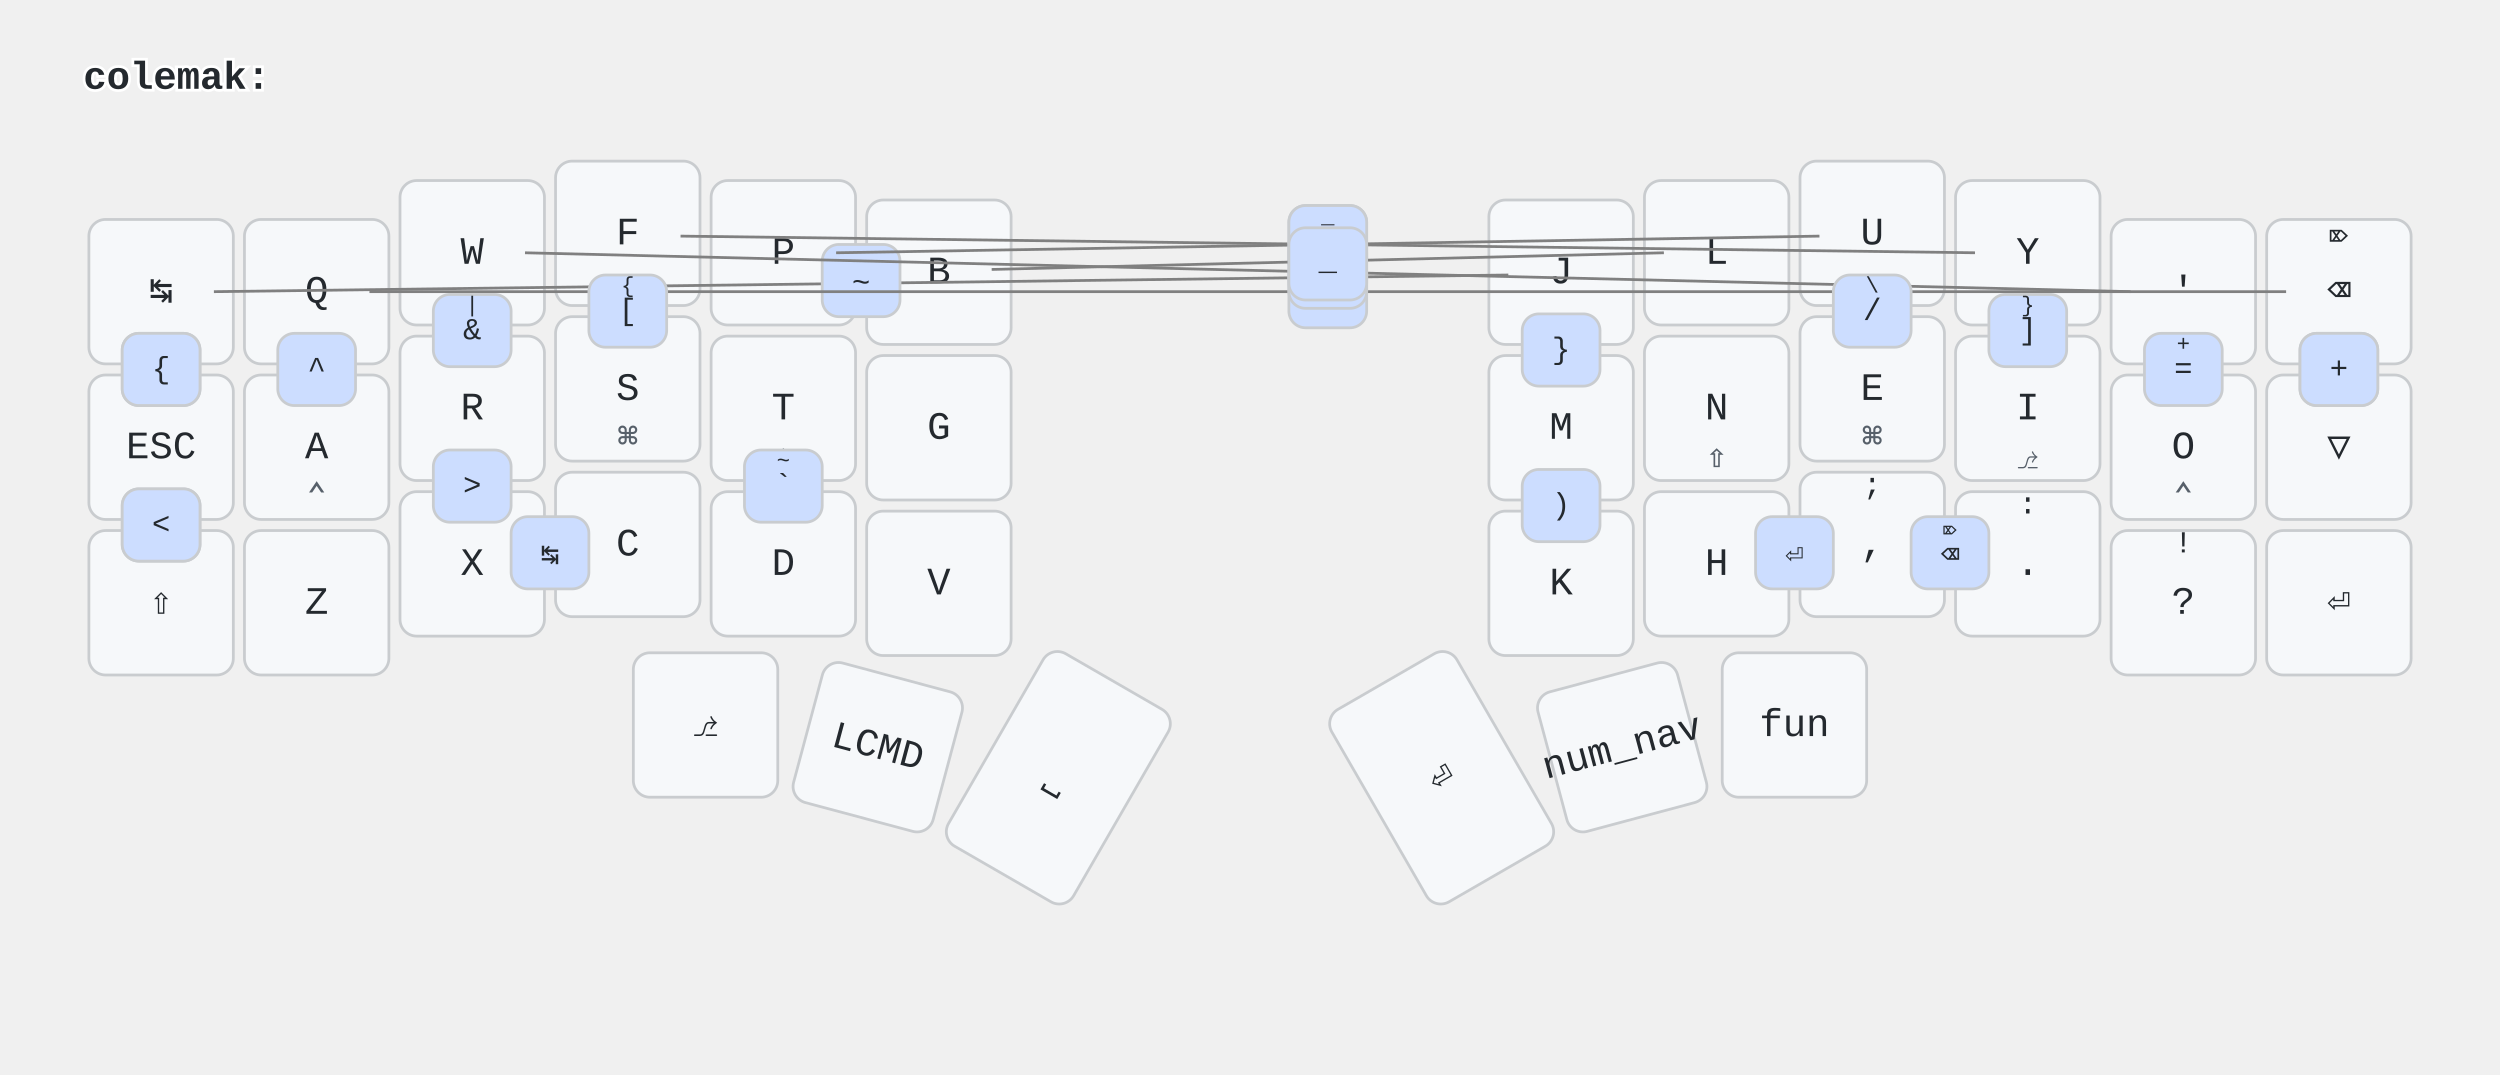
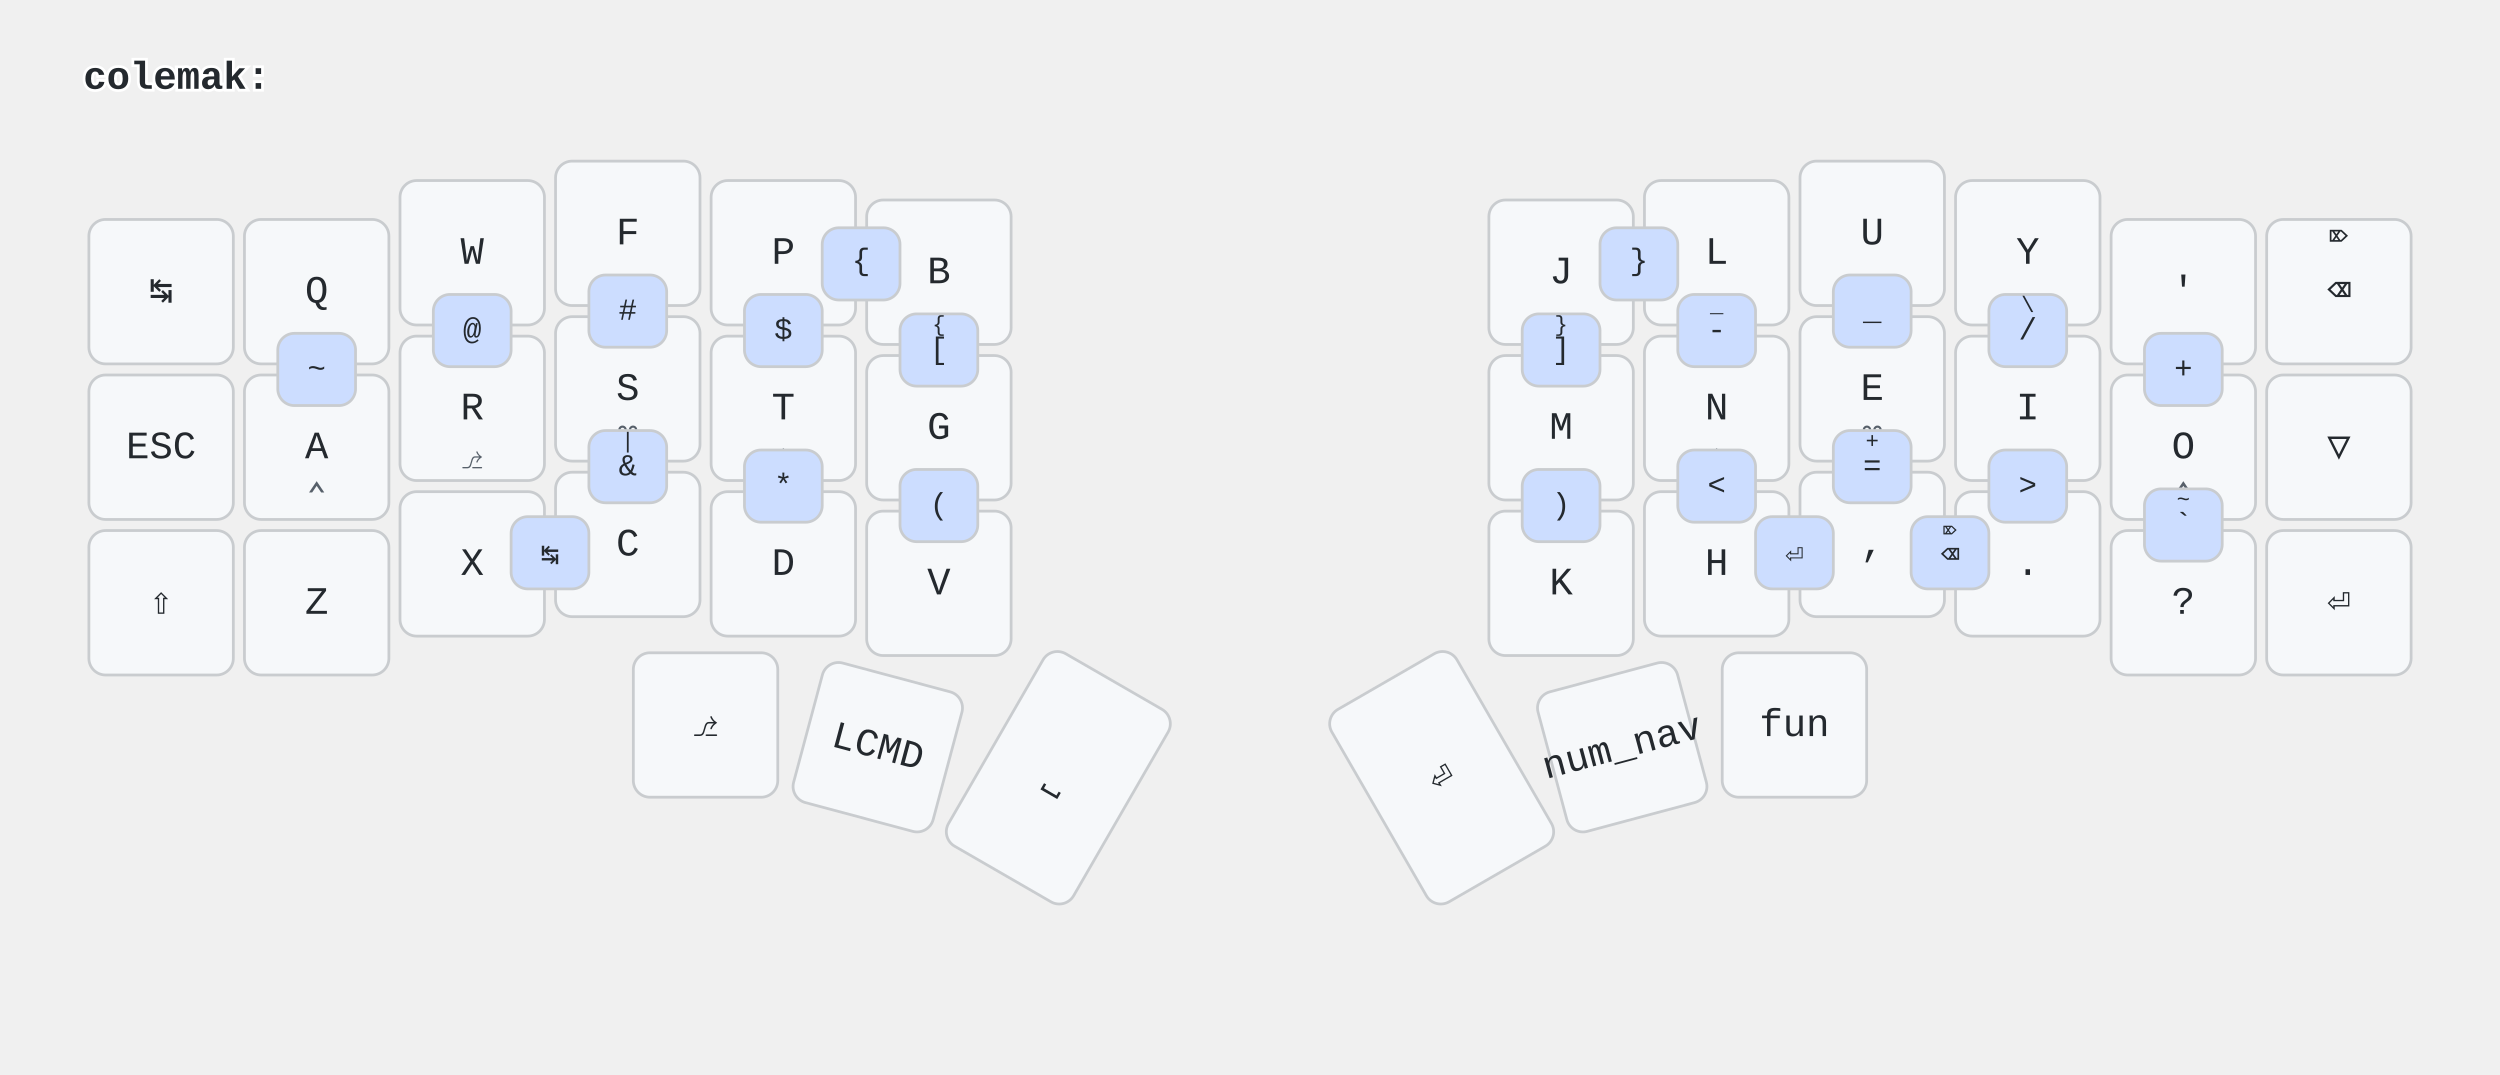
<svg xmlns="http://www.w3.org/2000/svg" width="900" height="387" viewBox="0 0 900 387" class="keymap">
  <style>/* font and background color specifications */
svg {
    font-family: SFMono-Regular,Consolas,Liberation Mono,Menlo,monospace;
    font-size: 14px;
    font-kerning: normal;
    text-rendering: optimizeLegibility;
    fill: #24292e;
}

/* default key styling */
rect {
    fill: #f6f8fa;
    stroke: #c9cccf;
    stroke-width: 1;
}

/* color accent for combo boxes */
rect.combo {
    fill: #cdf;
}

/* color accent for held keys */
rect.held, rect.combo.held {
    fill: #fdd;
}

/* color accent for ghost (optional) keys */
rect.ghost, rect.combo.ghost {
    fill: #ddd;
}

text {
    text-anchor: middle;
    dominant-baseline: middle;
}

/* styling for layer labels */
text.label {
    font-weight: bold;
    text-anchor: start;
    stroke: white;
    stroke-width: 2;
    paint-order: stroke;
}

/* styling for combo tap, and key hold/shifted label text */
text.combo, text.hold, text.shifted {
    font-size: 11px;
}

text.hold {
    text-anchor: middle;
    dominant-baseline: text-after-edge;
    font-size: 12px;
    font-weight: 600;
    fill: #57606a;
}

text.shifted {
    text-anchor: middle;
    dominant-baseline: hanging;
}

/* styling for hold/shifted label text in combo box */
text.combo.hold, text.combo.shifted {
    font-size: 8px;
}

/* styling for combo dendrons */
path {
    stroke-width: 1;
    stroke: gray;
    fill: none;
}
</style>
  <g transform="translate(30, 0)" class="layer-colemak">
    <text x="0" y="28" class="label" id="colemak">colemak:</text>
    <g transform="translate(0, 56)">
      <g transform="translate(28, 49)" class="key keypos-0">
        <rect rx="6" ry="6" x="-26" y="-26" width="52" height="52" class="key" />
        <text x="0" y="0" class="key tap">↹</text>
      </g>
      <g transform="translate(84, 49)" class="key keypos-1">
        <rect rx="6" ry="6" x="-26" y="-26" width="52" height="52" class="key" />
        <text x="0" y="0" class="key tap">Q</text>
      </g>
      <g transform="translate(140, 35)" class="key keypos-2">
        <rect rx="6" ry="6" x="-26" y="-26" width="52" height="52" class="key" />
        <text x="0" y="0" class="key tap">W</text>
      </g>
      <g transform="translate(196, 28)" class="key keypos-3">
        <rect rx="6" ry="6" x="-26" y="-26" width="52" height="52" class="key" />
        <text x="0" y="0" class="key tap">F</text>
      </g>
      <g transform="translate(252, 35)" class="key keypos-4">
        <rect rx="6" ry="6" x="-26" y="-26" width="52" height="52" class="key" />
        <text x="0" y="0" class="key tap">P</text>
      </g>
      <g transform="translate(308, 42)" class="key keypos-5">
        <rect rx="6" ry="6" x="-26" y="-26" width="52" height="52" class="key" />
        <text x="0" y="0" class="key tap">B</text>
      </g>
      <g transform="translate(532, 42)" class="key keypos-6">
        <rect rx="6" ry="6" x="-26" y="-26" width="52" height="52" class="key" />
        <text x="0" y="0" class="key tap">J</text>
      </g>
      <g transform="translate(588, 35)" class="key keypos-7">
        <rect rx="6" ry="6" x="-26" y="-26" width="52" height="52" class="key" />
        <text x="0" y="0" class="key tap">L</text>
      </g>
      <g transform="translate(644, 28)" class="key keypos-8">
        <rect rx="6" ry="6" x="-26" y="-26" width="52" height="52" class="key" />
        <text x="0" y="0" class="key tap">U</text>
      </g>
      <g transform="translate(700, 35)" class="key keypos-9">
        <rect rx="6" ry="6" x="-26" y="-26" width="52" height="52" class="key" />
        <text x="0" y="0" class="key tap">Y</text>
      </g>
      <g transform="translate(756, 49)" class="key keypos-10">
        <rect rx="6" ry="6" x="-26" y="-26" width="52" height="52" class="key" />
        <text x="0" y="0" class="key tap">'</text>
      </g>
      <g transform="translate(812, 49)" class="key keypos-11">
        <rect rx="6" ry="6" x="-26" y="-26" width="52" height="52" class="key" />
        <text x="0" y="0" class="key tap">⌫</text>
        <text x="0" y="-24" class="key shifted">⌦</text>
      </g>
      <g transform="translate(28, 105)" class="key keypos-12">
        <rect rx="6" ry="6" x="-26" y="-26" width="52" height="52" class="key" />
        <text x="0" y="0" class="key tap">ESC</text>
      </g>
      <g transform="translate(84, 105)" class="key keypos-13">
        <rect rx="6" ry="6" x="-26" y="-26" width="52" height="52" class="key" />
        <text x="0" y="0" class="key tap">A</text>
        <text x="0" y="24" class="key hold">⌃</text>
      </g>
      <g transform="translate(140, 91)" class="key keypos-14">
        <rect rx="6" ry="6" x="-26" y="-26" width="52" height="52" class="key" />
        <text x="0" y="0" class="key tap">R</text>
        <text x="0" y="24" class="key hold">⎇</text>
      </g>
      <g transform="translate(196, 84)" class="key keypos-15">
        <rect rx="6" ry="6" x="-26" y="-26" width="52" height="52" class="key" />
        <text x="0" y="0" class="key tap">S</text>
        <text x="0" y="24" class="key hold">⌘</text>
      </g>
      <g transform="translate(252, 91)" class="key keypos-16">
        <rect rx="6" ry="6" x="-26" y="-26" width="52" height="52" class="key" />
        <text x="0" y="0" class="key tap">T</text>
        <text x="0" y="24" class="key hold">⇧</text>
      </g>
      <g transform="translate(308, 98)" class="key keypos-17">
        <rect rx="6" ry="6" x="-26" y="-26" width="52" height="52" class="key" />
        <text x="0" y="0" class="key tap">G</text>
      </g>
      <g transform="translate(532, 98)" class="key keypos-18">
        <rect rx="6" ry="6" x="-26" y="-26" width="52" height="52" class="key" />
        <text x="0" y="0" class="key tap">M</text>
      </g>
      <g transform="translate(588, 91)" class="key keypos-19">
        <rect rx="6" ry="6" x="-26" y="-26" width="52" height="52" class="key" />
        <text x="0" y="0" class="key tap">N</text>
        <text x="0" y="24" class="key hold">⇧</text>
      </g>
      <g transform="translate(644, 84)" class="key keypos-20">
        <rect rx="6" ry="6" x="-26" y="-26" width="52" height="52" class="key" />
        <text x="0" y="0" class="key tap">E</text>
        <text x="0" y="24" class="key hold">⌘</text>
      </g>
      <g transform="translate(700, 91)" class="key keypos-21">
        <rect rx="6" ry="6" x="-26" y="-26" width="52" height="52" class="key" />
        <text x="0" y="0" class="key tap">I</text>
        <text x="0" y="24" class="key hold">⎇</text>
      </g>
      <g transform="translate(756, 105)" class="key keypos-22">
        <rect rx="6" ry="6" x="-26" y="-26" width="52" height="52" class="key" />
        <text x="0" y="0" class="key tap">O</text>
        <text x="0" y="24" class="key hold">⌃</text>
      </g>
      <g transform="translate(812, 105)" class="key trans keypos-23">
        <rect rx="6" ry="6" x="-26" y="-26" width="52" height="52" class="key trans" />
        <text x="0" y="0" class="key trans tap">▽</text>
      </g>
      <g transform="translate(28, 161)" class="key keypos-24">
        <rect rx="6" ry="6" x="-26" y="-26" width="52" height="52" class="key" />
        <text x="0" y="0" class="key tap">⇧</text>
      </g>
      <g transform="translate(84, 161)" class="key keypos-25">
        <rect rx="6" ry="6" x="-26" y="-26" width="52" height="52" class="key" />
        <text x="0" y="0" class="key tap">Z</text>
      </g>
      <g transform="translate(140, 147)" class="key keypos-26">
        <rect rx="6" ry="6" x="-26" y="-26" width="52" height="52" class="key" />
        <text x="0" y="0" class="key tap">X</text>
      </g>
      <g transform="translate(196, 140)" class="key keypos-27">
        <rect rx="6" ry="6" x="-26" y="-26" width="52" height="52" class="key" />
        <text x="0" y="0" class="key tap">C</text>
      </g>
      <g transform="translate(252, 147)" class="key keypos-28">
        <rect rx="6" ry="6" x="-26" y="-26" width="52" height="52" class="key" />
        <text x="0" y="0" class="key tap">D</text>
      </g>
      <g transform="translate(308, 154)" class="key keypos-29">
        <rect rx="6" ry="6" x="-26" y="-26" width="52" height="52" class="key" />
        <text x="0" y="0" class="key tap">V</text>
      </g>
      <g transform="translate(532, 154)" class="key keypos-30">
        <rect rx="6" ry="6" x="-26" y="-26" width="52" height="52" class="key" />
        <text x="0" y="0" class="key tap">K</text>
      </g>
      <g transform="translate(588, 147)" class="key keypos-31">
        <rect rx="6" ry="6" x="-26" y="-26" width="52" height="52" class="key" />
        <text x="0" y="0" class="key tap">H</text>
      </g>
      <g transform="translate(644, 140)" class="key keypos-32">
        <rect rx="6" ry="6" x="-26" y="-26" width="52" height="52" class="key" />
        <text x="0" y="0" class="key tap">,</text>
        <text x="0" y="-24" class="key shifted">;</text>
      </g>
      <g transform="translate(700, 147)" class="key keypos-33">
        <rect rx="6" ry="6" x="-26" y="-26" width="52" height="52" class="key" />
        <text x="0" y="0" class="key tap">.</text>
        <text x="0" y="-24" class="key shifted">:</text>
      </g>
      <g transform="translate(756, 161)" class="key keypos-34">
        <rect rx="6" ry="6" x="-26" y="-26" width="52" height="52" class="key" />
        <text x="0" y="0" class="key tap">?</text>
        <text x="0" y="-24" class="key shifted">!</text>
      </g>
      <g transform="translate(812, 161)" class="key keypos-35">
        <rect rx="6" ry="6" x="-26" y="-26" width="52" height="52" class="key" />
        <text x="0" y="0" class="key tap">⏎</text>
      </g>
      <g transform="translate(224, 205)" class="key keypos-36">
        <rect rx="6" ry="6" x="-26" y="-26" width="52" height="52" class="key" />
        <text x="0" y="0" class="key tap">⎇</text>
      </g>
      <g transform="translate(286, 213) rotate(15.0)" class="key keypos-37">
        <rect rx="6" ry="6" x="-26" y="-26" width="52" height="52" class="key" />
        <text x="0" y="0" class="key tap">LCMD</text>
      </g>
      <g transform="translate(351, 224) rotate(30.0)" class="key keypos-38">
        <rect rx="6" ry="6" x="-26" y="-40" width="52" height="80" class="key" />
        <text x="0" y="0" class="key tap">⎵</text>
      </g>
      <g transform="translate(489, 224) rotate(-30.0)" class="key keypos-39">
        <rect rx="6" ry="6" x="-26" y="-40" width="52" height="80" class="key" />
        <text x="0" y="0" class="key tap">⏎</text>
      </g>
      <g transform="translate(554, 213) rotate(-15.0)" class="key keypos-40">
        <rect rx="6" ry="6" x="-26" y="-26" width="52" height="52" class="key" />
        <text x="0" y="0" class="key tap">num_nav</text>
      </g>
      <g transform="translate(616, 205)" class="key keypos-41">
        <rect rx="6" ry="6" x="-26" y="-26" width="52" height="52" class="key" />
        <text x="0" y="0" class="key tap">fun</text>
      </g>
      <g class="combo combopos-0">
-         <path d="M280,46 l-233,3" class="combo" />
-         <path d="M280,46 l233,-3" class="combo" />
-         <rect rx="6" ry="6" x="266" y="32" width="28" height="26" class="combo" />
-         <text x="280" y="46" class="combo tap">~</text>
+         <rect rx="6" ry="6" x="70" y="64" width="28" height="26" class="combo" />
+         <text x="84" y="77" class="combo tap">~</text>
      </g>
      <g class="combo combopos-1">
-         <path d="M448,49 l345,0" class="combo" />
-         <path d="M448,49 l-345,0" class="combo" />
-         <rect rx="6" ry="6" x="434" y="36" width="28" height="26" class="combo" />
-         <text x="448" y="49" class="combo tap">@</text>
+         <rect rx="6" ry="6" x="126" y="50" width="28" height="26" class="combo" />
+         <text x="140" y="63" class="combo tap">@</text>
      </g>
      <g class="combo combopos-2">
-         <path d="M448,42 l289,7" class="combo" />
-         <path d="M448,42 l-289,-7" class="combo" />
-         <rect rx="6" ry="6" x="434" y="29" width="28" height="26" class="combo" />
-         <text x="448" y="42" class="combo tap">#</text>
+         <rect rx="6" ry="6" x="182" y="43" width="28" height="26" class="combo" />
+         <text x="196" y="56" class="combo tap">#</text>
      </g>
      <g class="combo combopos-3">
-         <path d="M448,32 l233,3" class="combo" />
-         <path d="M448,32 l-233,-3" class="combo" />
-         <rect rx="6" ry="6" x="434" y="18" width="28" height="26" class="combo" />
-         <text x="448" y="32" class="combo tap">$</text>
+         <rect rx="6" ry="6" x="238" y="50" width="28" height="26" class="combo" />
+         <text x="252" y="63" class="combo tap">$</text>
      </g>
      <g class="combo combopos-4">
-         <rect rx="6" ry="6" x="14" y="64" width="28" height="26" class="combo" />
-         <text x="28" y="77" class="combo tap">%</text>
+         <rect rx="6" ry="6" x="182" y="99" width="28" height="26" class="combo" />
+         <text x="196" y="112" class="combo tap">&amp;</text>
+         <text x="196" y="101" class="combo shifted">|</text>
      </g>
      <g class="combo combopos-5">
-         <rect rx="6" ry="6" x="70" y="64" width="28" height="26" class="combo" />
-         <text x="84" y="77" class="combo tap">^</text>
+         <rect rx="6" ry="6" x="238" y="106" width="28" height="26" class="combo" />
+         <text x="252" y="119" class="combo tap">*</text>
      </g>
      <g class="combo combopos-6">
-         <rect rx="6" ry="6" x="126" y="50" width="28" height="26" class="combo" />
-         <text x="140" y="63" class="combo tap">&amp;</text>
-         <text x="140" y="52" class="combo shifted">|</text>
+         <rect rx="6" ry="6" x="266" y="26" width="28" height="26" class="combo" />
+         <text x="280" y="38" class="combo tap">{</text>
      </g>
      <g class="combo combopos-7">
-         <rect rx="6" ry="6" x="798" y="64" width="28" height="26" class="combo" />
-         <text x="812" y="77" class="combo tap">*</text>
+         <rect rx="6" ry="6" x="546" y="26" width="28" height="26" class="combo" />
+         <text x="560" y="38" class="combo tap">}</text>
      </g>
      <g class="combo combopos-8">
-         <rect rx="6" ry="6" x="14" y="64" width="28" height="26" class="combo" />
-         <text x="28" y="77" class="combo tap">{</text>
+         <rect rx="6" ry="6" x="294" y="57" width="28" height="26" class="combo" />
+         <text x="308" y="70" class="combo tap">[</text>
+         <text x="308" y="59" class="combo shifted">{</text>
      </g>
      <g class="combo combopos-9">
-         <rect rx="6" ry="6" x="182" y="43" width="28" height="26" class="combo" />
-         <text x="196" y="56" class="combo tap">[</text>
-         <text x="196" y="45" class="combo shifted">{</text>
+         <rect rx="6" ry="6" x="294" y="113" width="28" height="26" class="combo" />
+         <text x="308" y="126" class="combo tap">(</text>
      </g>
      <g class="combo combopos-10">
-         <rect rx="6" ry="6" x="14" y="120" width="28" height="26" class="combo" />
-         <text x="28" y="133" class="combo tap">(</text>
+         <rect rx="6" ry="6" x="518" y="57" width="28" height="26" class="combo" />
+         <text x="532" y="70" class="combo tap">]</text>
+         <text x="532" y="59" class="combo shifted">}</text>
      </g>
      <g class="combo combopos-11">
-         <rect rx="6" ry="6" x="518" y="57" width="28" height="26" class="combo" />
-         <text x="532" y="70" class="combo tap">}</text>
-       </g>
-       <g class="combo combopos-12">
-         <rect rx="6" ry="6" x="686" y="50" width="28" height="26" class="combo" />
-         <text x="700" y="63" class="combo tap">]</text>
-         <text x="700" y="52" class="combo shifted">}</text>
-       </g>
-       <g class="combo combopos-13">
        <rect rx="6" ry="6" x="518" y="113" width="28" height="26" class="combo" />
        <text x="532" y="126" class="combo tap">)</text>
      </g>
+       <g class="combo combopos-12">
+         <rect rx="6" ry="6" x="742" y="120" width="28" height="26" class="combo" />
+         <text x="756" y="133" class="combo tap">`</text>
+         <text x="756" y="122" class="combo shifted">~</text>
+       </g>
+       <g class="combo combopos-13">
+         <rect rx="6" ry="6" x="574" y="106" width="28" height="26" class="combo" />
+         <text x="588" y="119" class="combo tap">&lt;</text>
+       </g>
      <g class="combo combopos-14">
-         <rect rx="6" ry="6" x="238" y="106" width="28" height="26" class="combo" />
-         <text x="252" y="119" class="combo tap">`</text>
-         <text x="252" y="108" class="combo shifted">~</text>
+         <rect rx="6" ry="6" x="686" y="106" width="28" height="26" class="combo" />
+         <text x="700" y="119" class="combo tap">&gt;</text>
      </g>
      <g class="combo combopos-15">
-         <rect rx="6" ry="6" x="14" y="120" width="28" height="26" class="combo" />
-         <text x="28" y="133" class="combo tap">&lt;</text>
+         <rect rx="6" ry="6" x="686" y="50" width="28" height="26" class="combo" />
+         <text x="700" y="63" class="combo tap">/</text>
+         <text x="700" y="52" class="combo shifted">\</text>
      </g>
      <g class="combo combopos-16">
-         <rect rx="6" ry="6" x="126" y="106" width="28" height="26" class="combo" />
-         <text x="140" y="119" class="combo tap">&gt;</text>
+         <rect rx="6" ry="6" x="574" y="50" width="28" height="26" class="combo" />
+         <text x="588" y="63" class="combo tap">-</text>
+         <text x="588" y="52" class="combo shifted">_</text>
      </g>
      <g class="combo combopos-17">
        <rect rx="6" ry="6" x="630" y="43" width="28" height="26" class="combo" />
-         <text x="644" y="56" class="combo tap">/</text>
-         <text x="644" y="45" class="combo shifted">\</text>
+         <text x="644" y="56" class="combo tap">_</text>
      </g>
      <g class="combo combopos-18">
-         <path d="M448,32 l177,-3" class="combo" />
-         <path d="M448,32 l-177,3" class="combo" />
-         <rect rx="6" ry="6" x="434" y="18" width="28" height="26" class="combo" />
-         <text x="448" y="32" class="combo tap">-</text>
-         <text x="448" y="20" class="combo shifted">_</text>
+         <rect rx="6" ry="6" x="630" y="99" width="28" height="26" class="combo" />
+         <text x="644" y="112" class="combo tap">=</text>
+         <text x="644" y="101" class="combo shifted">+</text>
      </g>
      <g class="combo combopos-19">
-         <path d="M448,38 l121,-3" class="combo" />
-         <path d="M448,38 l-121,3" class="combo" />
-         <rect rx="6" ry="6" x="434" y="26" width="28" height="26" class="combo" />
-         <text x="448" y="38" class="combo tap">_</text>
+         <rect rx="6" ry="6" x="742" y="64" width="28" height="26" class="combo" />
+         <text x="756" y="77" class="combo tap">+</text>
      </g>
      <g class="combo combopos-20">
-         <rect rx="6" ry="6" x="742" y="64" width="28" height="26" class="combo" />
-         <text x="756" y="77" class="combo tap">=</text>
-         <text x="756" y="66" class="combo shifted">+</text>
-       </g>
-       <g class="combo combopos-21">
-         <rect rx="6" ry="6" x="798" y="64" width="28" height="26" class="combo" />
-         <text x="812" y="77" class="combo tap">+</text>
-       </g>
-       <g class="combo combopos-22">
        <rect rx="6" ry="6" x="154" y="130" width="28" height="26" class="combo" />
        <text x="168" y="144" class="combo tap">↹</text>
      </g>
-       <g class="combo combopos-23">
+       <g class="combo combopos-21">
        <rect rx="6" ry="6" x="602" y="130" width="28" height="26" class="combo" />
        <text x="616" y="144" class="combo tap">⏎</text>
      </g>
-       <g class="combo combopos-24">
+       <g class="combo combopos-22">
        <rect rx="6" ry="6" x="658" y="130" width="28" height="26" class="combo" />
        <text x="672" y="144" class="combo tap">⌫</text>
        <text x="672" y="132" class="combo shifted">⌦</text>
      </g>
    </g>
  </g>
</svg>
